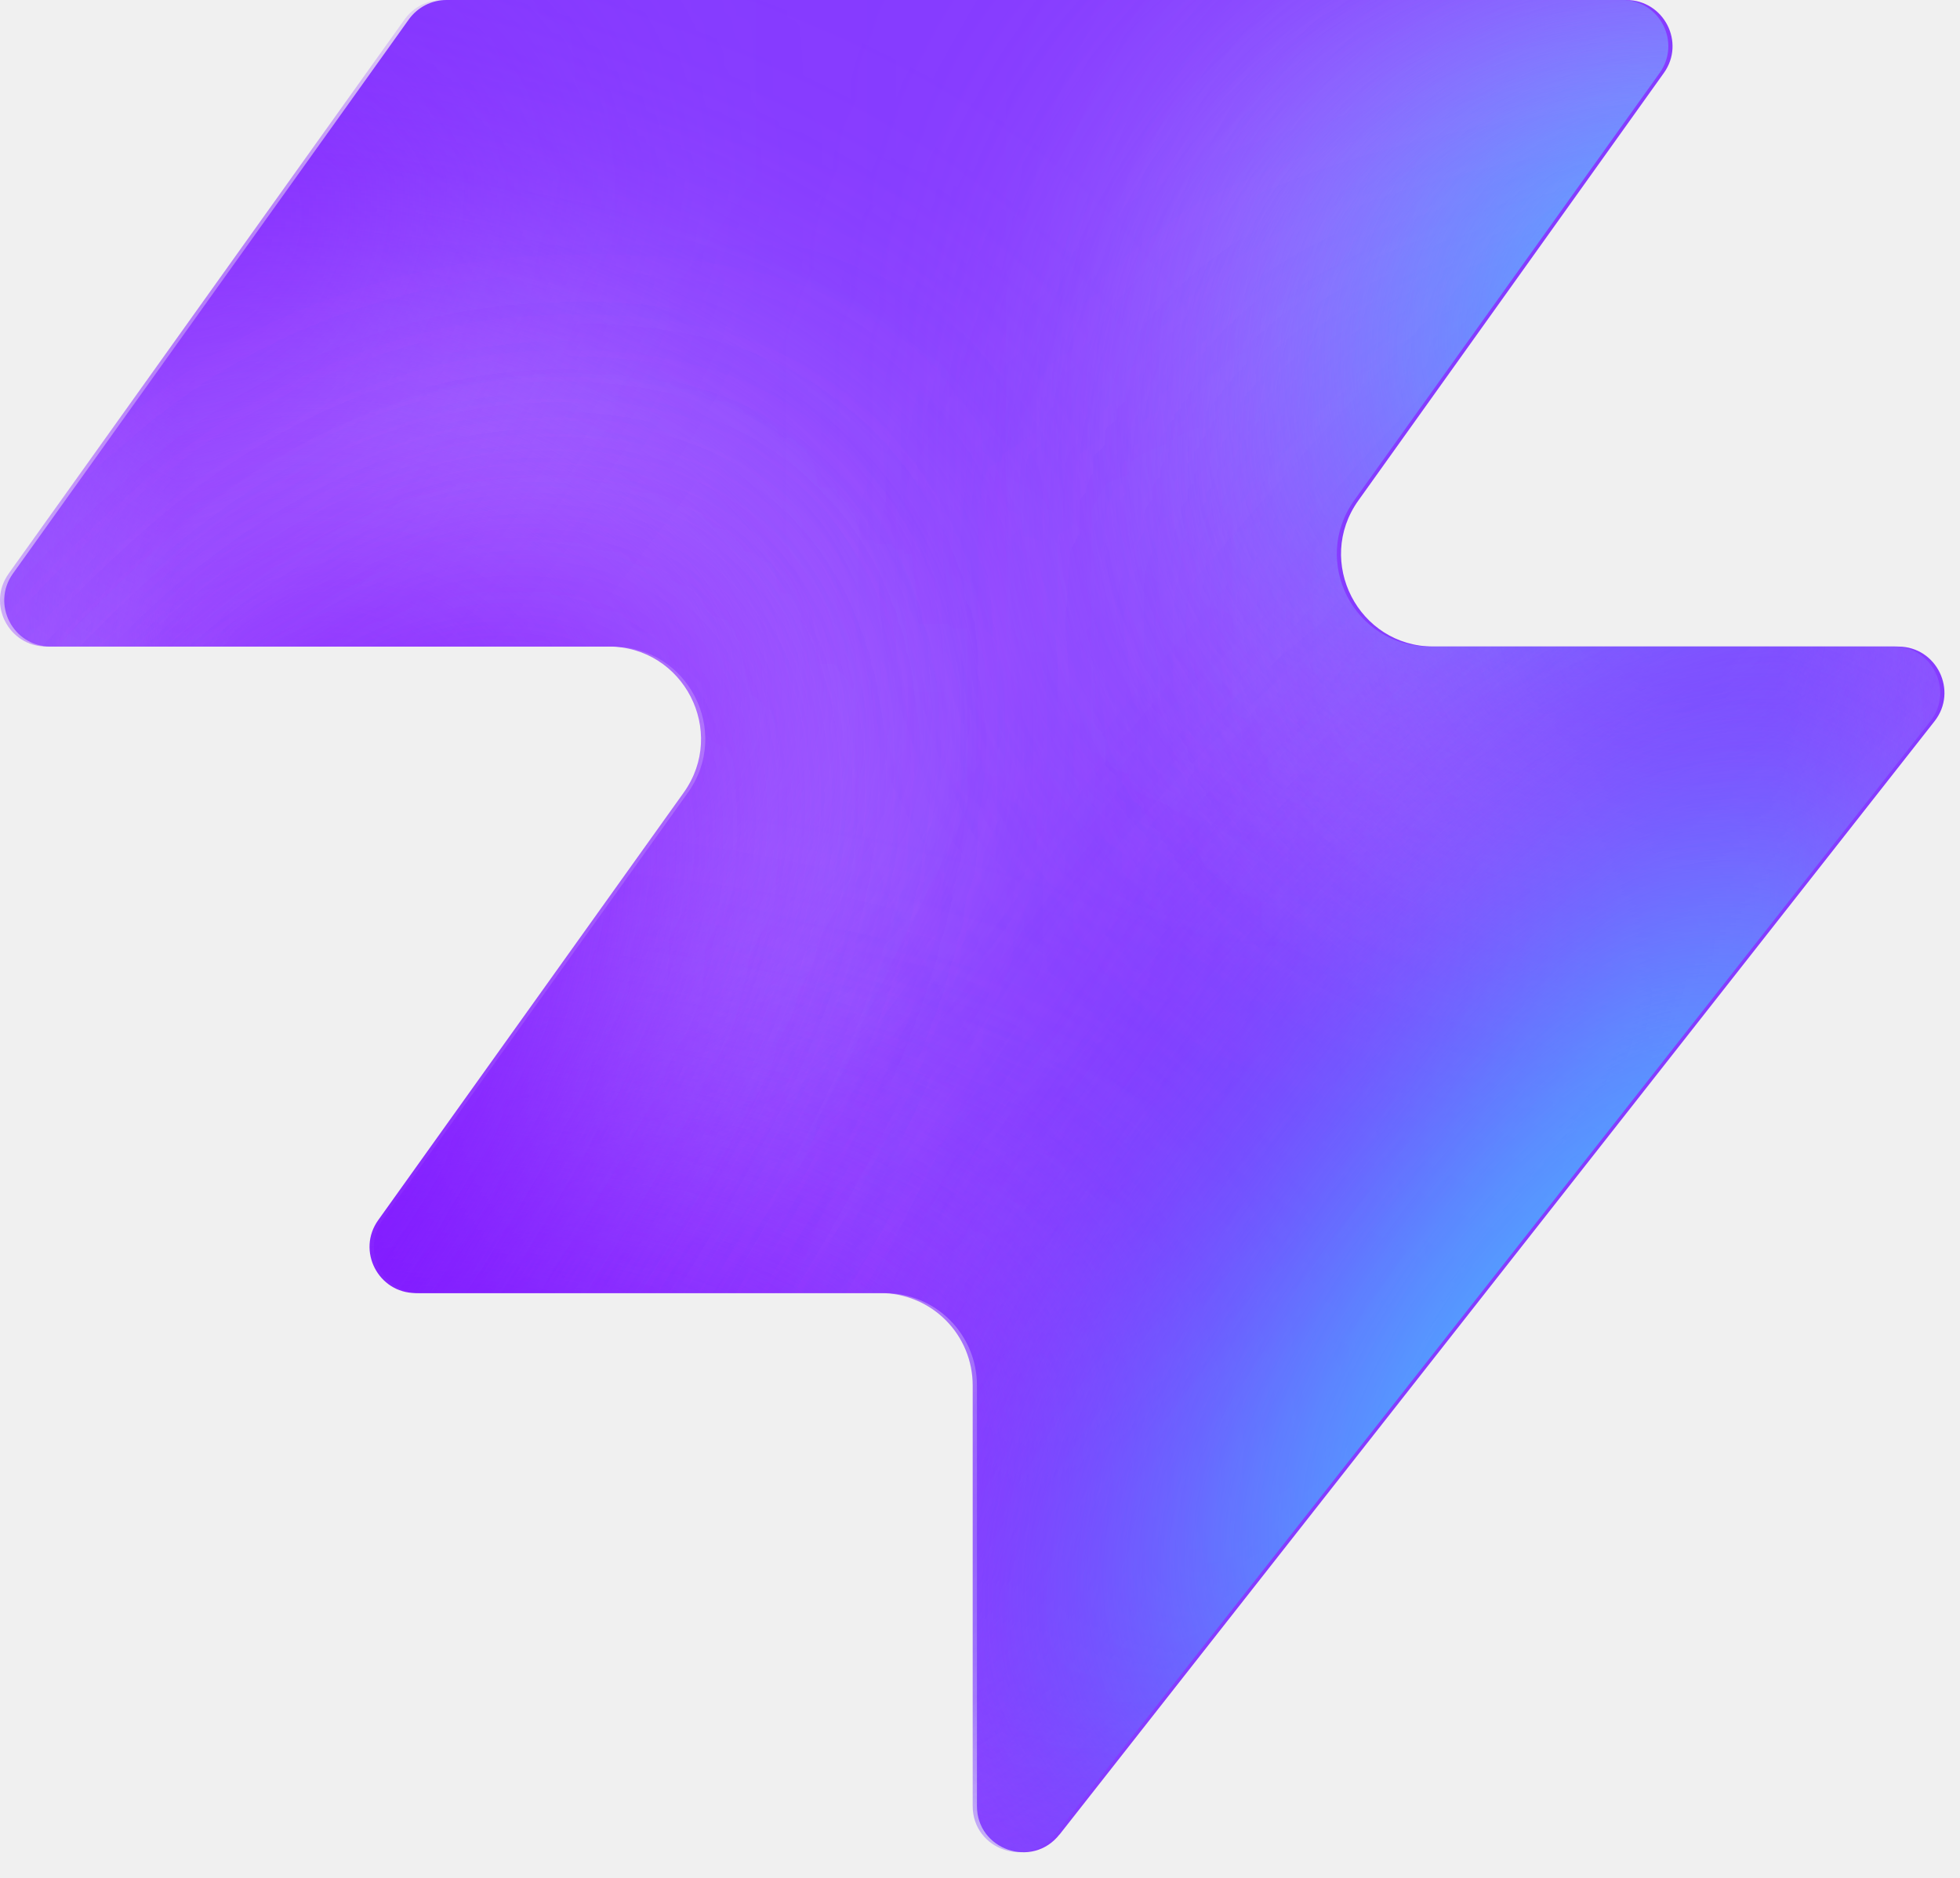
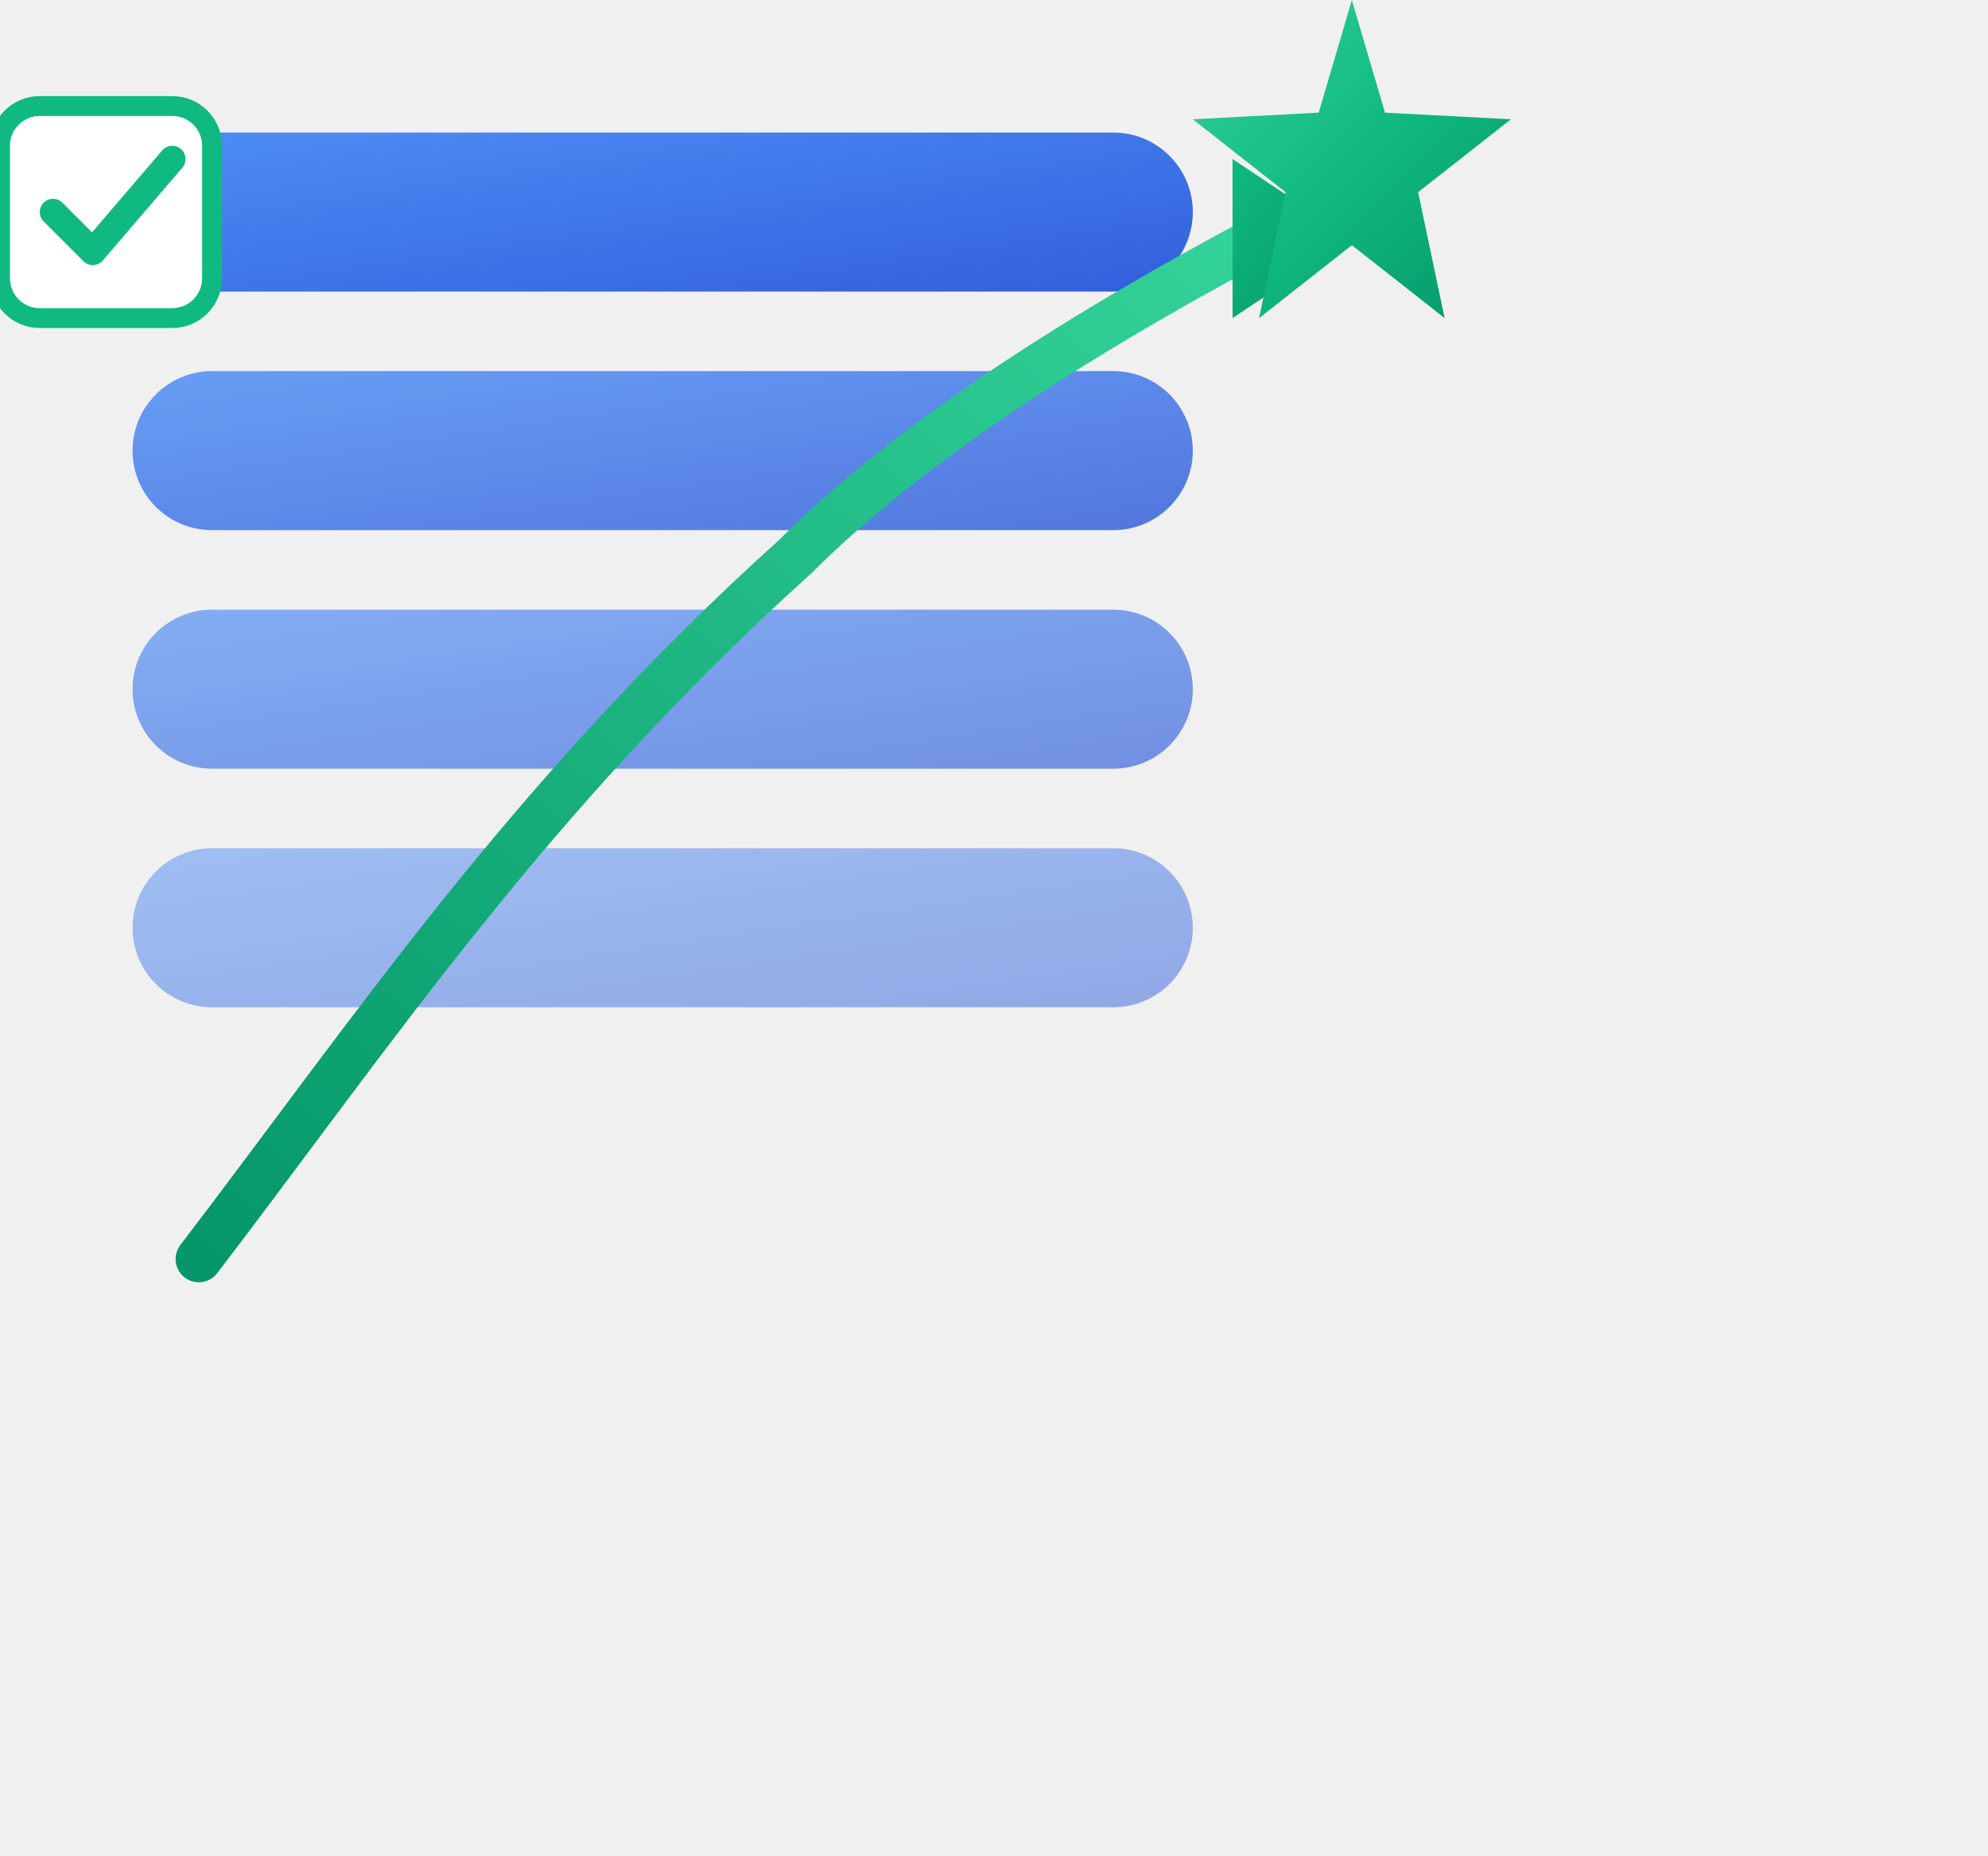
- <svg xmlns="http://www.w3.org/2000/svg" width="48" height="46" fill="none" viewBox="0 0 48 46">
-   <path fill="#863bff" d="M25.946 44.938c-.664.845-2.021.375-2.021-.698V33.937a2.26 2.26 0 0 0-2.262-2.262H10.287c-.92 0-1.456-1.04-.92-1.788l7.48-10.471c1.07-1.497 0-3.578-1.842-3.578H1.237c-.92 0-1.456-1.04-.92-1.788L10.013.474c.214-.297.556-.474.92-.474h28.894c.92 0 1.456 1.04.92 1.788l-7.48 10.471c-1.07 1.498 0 3.579 1.842 3.579h11.377c.943 0 1.473 1.088.89 1.83L25.947 44.94z" style="fill:#863bff;fill:color(display-p3 .525 .23 1);fill-opacity:1" />
-   <mask id="a" width="48" height="46" x="0" y="0" maskUnits="userSpaceOnUse" style="mask-type:alpha">
-     <path fill="#000" d="M25.842 44.938c-.664.844-2.021.375-2.021-.698V33.937a2.26 2.26 0 0 0-2.262-2.262H10.183c-.92 0-1.456-1.04-.92-1.788l7.48-10.471c1.07-1.498 0-3.579-1.842-3.579H1.133c-.92 0-1.456-1.04-.92-1.787L9.91.473c.214-.297.556-.474.92-.474h28.894c.92 0 1.456 1.04.92 1.788l-7.48 10.471c-1.07 1.498 0 3.578 1.842 3.578h11.377c.943 0 1.473 1.088.89 1.832L25.843 44.94z" style="fill:#000;fill-opacity:1" />
-   </mask>
-   <g mask="url(#a)">
-     <g filter="url(#b)">
-       <ellipse cx="5.508" cy="14.704" fill="#ede6ff" rx="5.508" ry="14.704" style="fill:#ede6ff;fill:color(display-p3 .927 .903 1);fill-opacity:1" transform="matrix(.00324 1 1 -.00324 -4.47 31.516)" />
-     </g>
-     <g filter="url(#c)">
-       <ellipse cx="10.399" cy="29.851" fill="#ede6ff" rx="10.399" ry="29.851" style="fill:#ede6ff;fill:color(display-p3 .927 .903 1);fill-opacity:1" transform="matrix(.00324 1 1 -.00324 -39.328 7.883)" />
-     </g>
-     <g filter="url(#d)">
-       <ellipse cx="5.508" cy="30.487" fill="#7e14ff" rx="5.508" ry="30.487" style="fill:#7e14ff;fill:color(display-p3 .492 .077 1);fill-opacity:1" transform="rotate(89.814 -25.913 -14.639)scale(1 -1)" />
-     </g>
-     <g filter="url(#e)">
-       <ellipse cx="5.508" cy="30.599" fill="#7e14ff" rx="5.508" ry="30.599" style="fill:#7e14ff;fill:color(display-p3 .492 .077 1);fill-opacity:1" transform="rotate(89.814 -32.644 -3.334)scale(1 -1)" />
-     </g>
-     <g filter="url(#f)">
-       <ellipse cx="5.508" cy="30.599" fill="#7e14ff" rx="5.508" ry="30.599" style="fill:#7e14ff;fill:color(display-p3 .492 .077 1);fill-opacity:1" transform="matrix(.00324 1 1 -.00324 -34.34 30.47)" />
-     </g>
-     <g filter="url(#g)">
-       <ellipse cx="14.072" cy="22.078" fill="#ede6ff" rx="14.072" ry="22.078" style="fill:#ede6ff;fill:color(display-p3 .927 .903 1);fill-opacity:1" transform="rotate(93.35 24.506 48.493)scale(-1 1)" />
-     </g>
-     <g filter="url(#h)">
-       <ellipse cx="3.47" cy="21.501" fill="#7e14ff" rx="3.47" ry="21.501" style="fill:#7e14ff;fill:color(display-p3 .492 .077 1);fill-opacity:1" transform="rotate(89.009 28.708 47.59)scale(-1 1)" />
-     </g>
-     <g filter="url(#i)">
-       <ellipse cx="3.47" cy="21.501" fill="#7e14ff" rx="3.47" ry="21.501" style="fill:#7e14ff;fill:color(display-p3 .492 .077 1);fill-opacity:1" transform="rotate(89.009 28.708 47.59)scale(-1 1)" />
-     </g>
-     <g filter="url(#j)">
-       <ellipse cx=".387" cy="8.972" fill="#7e14ff" rx="4.407" ry="29.108" style="fill:#7e14ff;fill:color(display-p3 .492 .077 1);fill-opacity:1" transform="rotate(39.51 .387 8.972)" />
-     </g>
-     <g filter="url(#k)">
-       <ellipse cx="47.523" cy="-6.092" fill="#7e14ff" rx="4.407" ry="29.108" style="fill:#7e14ff;fill:color(display-p3 .492 .077 1);fill-opacity:1" transform="rotate(37.892 47.523 -6.092)" />
-     </g>
-     <g filter="url(#l)">
-       <ellipse cx="41.412" cy="6.333" fill="#47bfff" rx="5.971" ry="9.665" style="fill:#47bfff;fill:color(display-p3 .28 .748 1);fill-opacity:1" transform="rotate(37.892 41.412 6.333)" />
-     </g>
-     <g filter="url(#m)">
-       <ellipse cx="-1.879" cy="38.332" fill="#7e14ff" rx="4.407" ry="29.108" style="fill:#7e14ff;fill:color(display-p3 .492 .077 1);fill-opacity:1" transform="rotate(37.892 -1.88 38.332)" />
-     </g>
-     <g filter="url(#n)">
-       <ellipse cx="-1.879" cy="38.332" fill="#7e14ff" rx="4.407" ry="29.108" style="fill:#7e14ff;fill:color(display-p3 .492 .077 1);fill-opacity:1" transform="rotate(37.892 -1.88 38.332)" />
-     </g>
-     <g filter="url(#o)">
-       <ellipse cx="35.651" cy="29.907" fill="#7e14ff" rx="4.407" ry="29.108" style="fill:#7e14ff;fill:color(display-p3 .492 .077 1);fill-opacity:1" transform="rotate(37.892 35.651 29.907)" />
-     </g>
-     <g filter="url(#p)">
-       <ellipse cx="38.418" cy="32.4" fill="#47bfff" rx="5.971" ry="15.297" style="fill:#47bfff;fill:color(display-p3 .28 .748 1);fill-opacity:1" transform="rotate(37.892 38.418 32.4)" />
-     </g>
+ <svg xmlns="http://www.w3.org/2000/svg" viewBox="0 0 150 140" fill="none">
+   <defs>
+     <linearGradient id="blueGrad" x1="0%" y1="0%" x2="100%" y2="100%">
+       <stop offset="0%" stop-color="#3b82f6" />
+       <stop offset="100%" stop-color="#1d4ed8" />
+     </linearGradient>
+     <linearGradient id="greenGrad" x1="0%" y1="0%" x2="100%" y2="100%">
+       <stop offset="0%" stop-color="#10b981" />
+       <stop offset="100%" stop-color="#059669" />
+     </linearGradient>
+     <linearGradient id="arrowGrad" x1="0%" y1="100%" x2="100%" y2="0%">
+       <stop offset="0%" stop-color="#059669" />
+       <stop offset="100%" stop-color="#34d399" />
+     </linearGradient>
+     <linearGradient id="starGrad" x1="0%" y1="0%" x2="100%" y2="100%">
+       <stop offset="0%" stop-color="#34d399" />
+       <stop offset="50%" stop-color="#10b981" />
+       <stop offset="100%" stop-color="#059669" />
+     </linearGradient>
+   </defs>
+   <rect x="10" y="10" width="80" height="12" rx="6" fill="url(#blueGrad)" opacity="0.9" />
+   <rect x="10" y="28" width="80" height="12" rx="6" fill="url(#blueGrad)" opacity="0.75" />
+   <rect x="10" y="46" width="80" height="12" rx="6" fill="url(#blueGrad)" opacity="0.6" />
+   <rect x="10" y="64" width="80" height="12" rx="6" fill="url(#blueGrad)" opacity="0.45" />
+   <rect x="0" y="8" width="16" height="16" rx="3" fill="white" stroke="#10b981" stroke-width="1.5" />
+   <polyline points="4,16 7,19 13,12" fill="none" stroke="#10b981" stroke-width="2" stroke-linecap="round" stroke-linejoin="round" />
+   <path d="M 15 95 C 28 78, 40 60, 60 42 C 68 34, 80 26, 95 18" stroke="url(#arrowGrad)" stroke-width="3.5" stroke-linecap="round" fill="none" />
+   <polygon points="93,12 102,18 93,24" fill="url(#greenGrad)" />
+   <g transform="translate(90, 0)">
+     <polygon points="12,0 14.5,8.5 24,9 17,14.5 19,24 12,18.5 5,24 7,14.5 0,9 9.5,8.5" fill="url(#starGrad)" />
  </g>
-   <defs>
-     <filter id="b" width="60.045" height="41.654" x="-19.77" y="16.149" color-interpolation-filters="sRGB" filterUnits="userSpaceOnUse">
-       <feFlood flood-opacity="0" result="BackgroundImageFix" />
-       <feBlend in="SourceGraphic" in2="BackgroundImageFix" result="shape" />
-       <feGaussianBlur result="effect1_foregroundBlur_2002_17158" stdDeviation="7.659" />
-     </filter>
-     <filter id="c" width="90.34" height="51.437" x="-54.613" y="-7.533" color-interpolation-filters="sRGB" filterUnits="userSpaceOnUse">
-       <feFlood flood-opacity="0" result="BackgroundImageFix" />
-       <feBlend in="SourceGraphic" in2="BackgroundImageFix" result="shape" />
-       <feGaussianBlur result="effect1_foregroundBlur_2002_17158" stdDeviation="7.659" />
-     </filter>
-     <filter id="d" width="79.355" height="29.4" x="-49.64" y="2.03" color-interpolation-filters="sRGB" filterUnits="userSpaceOnUse">
-       <feFlood flood-opacity="0" result="BackgroundImageFix" />
-       <feBlend in="SourceGraphic" in2="BackgroundImageFix" result="shape" />
-       <feGaussianBlur result="effect1_foregroundBlur_2002_17158" stdDeviation="4.596" />
-     </filter>
-     <filter id="e" width="79.579" height="29.4" x="-45.045" y="20.029" color-interpolation-filters="sRGB" filterUnits="userSpaceOnUse">
-       <feFlood flood-opacity="0" result="BackgroundImageFix" />
-       <feBlend in="SourceGraphic" in2="BackgroundImageFix" result="shape" />
-       <feGaussianBlur result="effect1_foregroundBlur_2002_17158" stdDeviation="4.596" />
-     </filter>
-     <filter id="f" width="79.579" height="29.4" x="-43.513" y="21.178" color-interpolation-filters="sRGB" filterUnits="userSpaceOnUse">
-       <feFlood flood-opacity="0" result="BackgroundImageFix" />
-       <feBlend in="SourceGraphic" in2="BackgroundImageFix" result="shape" />
-       <feGaussianBlur result="effect1_foregroundBlur_2002_17158" stdDeviation="4.596" />
-     </filter>
-     <filter id="g" width="74.749" height="58.852" x="15.756" y="-17.901" color-interpolation-filters="sRGB" filterUnits="userSpaceOnUse">
-       <feFlood flood-opacity="0" result="BackgroundImageFix" />
-       <feBlend in="SourceGraphic" in2="BackgroundImageFix" result="shape" />
-       <feGaussianBlur result="effect1_foregroundBlur_2002_17158" stdDeviation="7.659" />
-     </filter>
-     <filter id="h" width="61.377" height="25.362" x="23.548" y="2.284" color-interpolation-filters="sRGB" filterUnits="userSpaceOnUse">
-       <feFlood flood-opacity="0" result="BackgroundImageFix" />
-       <feBlend in="SourceGraphic" in2="BackgroundImageFix" result="shape" />
-       <feGaussianBlur result="effect1_foregroundBlur_2002_17158" stdDeviation="4.596" />
-     </filter>
-     <filter id="i" width="61.377" height="25.362" x="23.548" y="2.284" color-interpolation-filters="sRGB" filterUnits="userSpaceOnUse">
-       <feFlood flood-opacity="0" result="BackgroundImageFix" />
-       <feBlend in="SourceGraphic" in2="BackgroundImageFix" result="shape" />
-       <feGaussianBlur result="effect1_foregroundBlur_2002_17158" stdDeviation="4.596" />
-     </filter>
-     <filter id="j" width="56.045" height="63.649" x="-27.636" y="-22.853" color-interpolation-filters="sRGB" filterUnits="userSpaceOnUse">
-       <feFlood flood-opacity="0" result="BackgroundImageFix" />
-       <feBlend in="SourceGraphic" in2="BackgroundImageFix" result="shape" />
-       <feGaussianBlur result="effect1_foregroundBlur_2002_17158" stdDeviation="4.596" />
-     </filter>
-     <filter id="k" width="54.814" height="64.646" x="20.116" y="-38.415" color-interpolation-filters="sRGB" filterUnits="userSpaceOnUse">
-       <feFlood flood-opacity="0" result="BackgroundImageFix" />
-       <feBlend in="SourceGraphic" in2="BackgroundImageFix" result="shape" />
-       <feGaussianBlur result="effect1_foregroundBlur_2002_17158" stdDeviation="4.596" />
-     </filter>
-     <filter id="l" width="33.541" height="35.313" x="24.641" y="-11.323" color-interpolation-filters="sRGB" filterUnits="userSpaceOnUse">
-       <feFlood flood-opacity="0" result="BackgroundImageFix" />
-       <feBlend in="SourceGraphic" in2="BackgroundImageFix" result="shape" />
-       <feGaussianBlur result="effect1_foregroundBlur_2002_17158" stdDeviation="4.596" />
-     </filter>
-     <filter id="m" width="54.814" height="64.646" x="-29.286" y="6.009" color-interpolation-filters="sRGB" filterUnits="userSpaceOnUse">
-       <feFlood flood-opacity="0" result="BackgroundImageFix" />
-       <feBlend in="SourceGraphic" in2="BackgroundImageFix" result="shape" />
-       <feGaussianBlur result="effect1_foregroundBlur_2002_17158" stdDeviation="4.596" />
-     </filter>
-     <filter id="n" width="54.814" height="64.646" x="-29.286" y="6.009" color-interpolation-filters="sRGB" filterUnits="userSpaceOnUse">
-       <feFlood flood-opacity="0" result="BackgroundImageFix" />
-       <feBlend in="SourceGraphic" in2="BackgroundImageFix" result="shape" />
-       <feGaussianBlur result="effect1_foregroundBlur_2002_17158" stdDeviation="4.596" />
-     </filter>
-     <filter id="o" width="54.814" height="64.646" x="8.244" y="-2.416" color-interpolation-filters="sRGB" filterUnits="userSpaceOnUse">
-       <feFlood flood-opacity="0" result="BackgroundImageFix" />
-       <feBlend in="SourceGraphic" in2="BackgroundImageFix" result="shape" />
-       <feGaussianBlur result="effect1_foregroundBlur_2002_17158" stdDeviation="4.596" />
-     </filter>
-     <filter id="p" width="39.409" height="43.623" x="18.713" y="10.588" color-interpolation-filters="sRGB" filterUnits="userSpaceOnUse">
-       <feFlood flood-opacity="0" result="BackgroundImageFix" />
-       <feBlend in="SourceGraphic" in2="BackgroundImageFix" result="shape" />
-       <feGaussianBlur result="effect1_foregroundBlur_2002_17158" stdDeviation="4.596" />
-     </filter>
-   </defs>
</svg>
